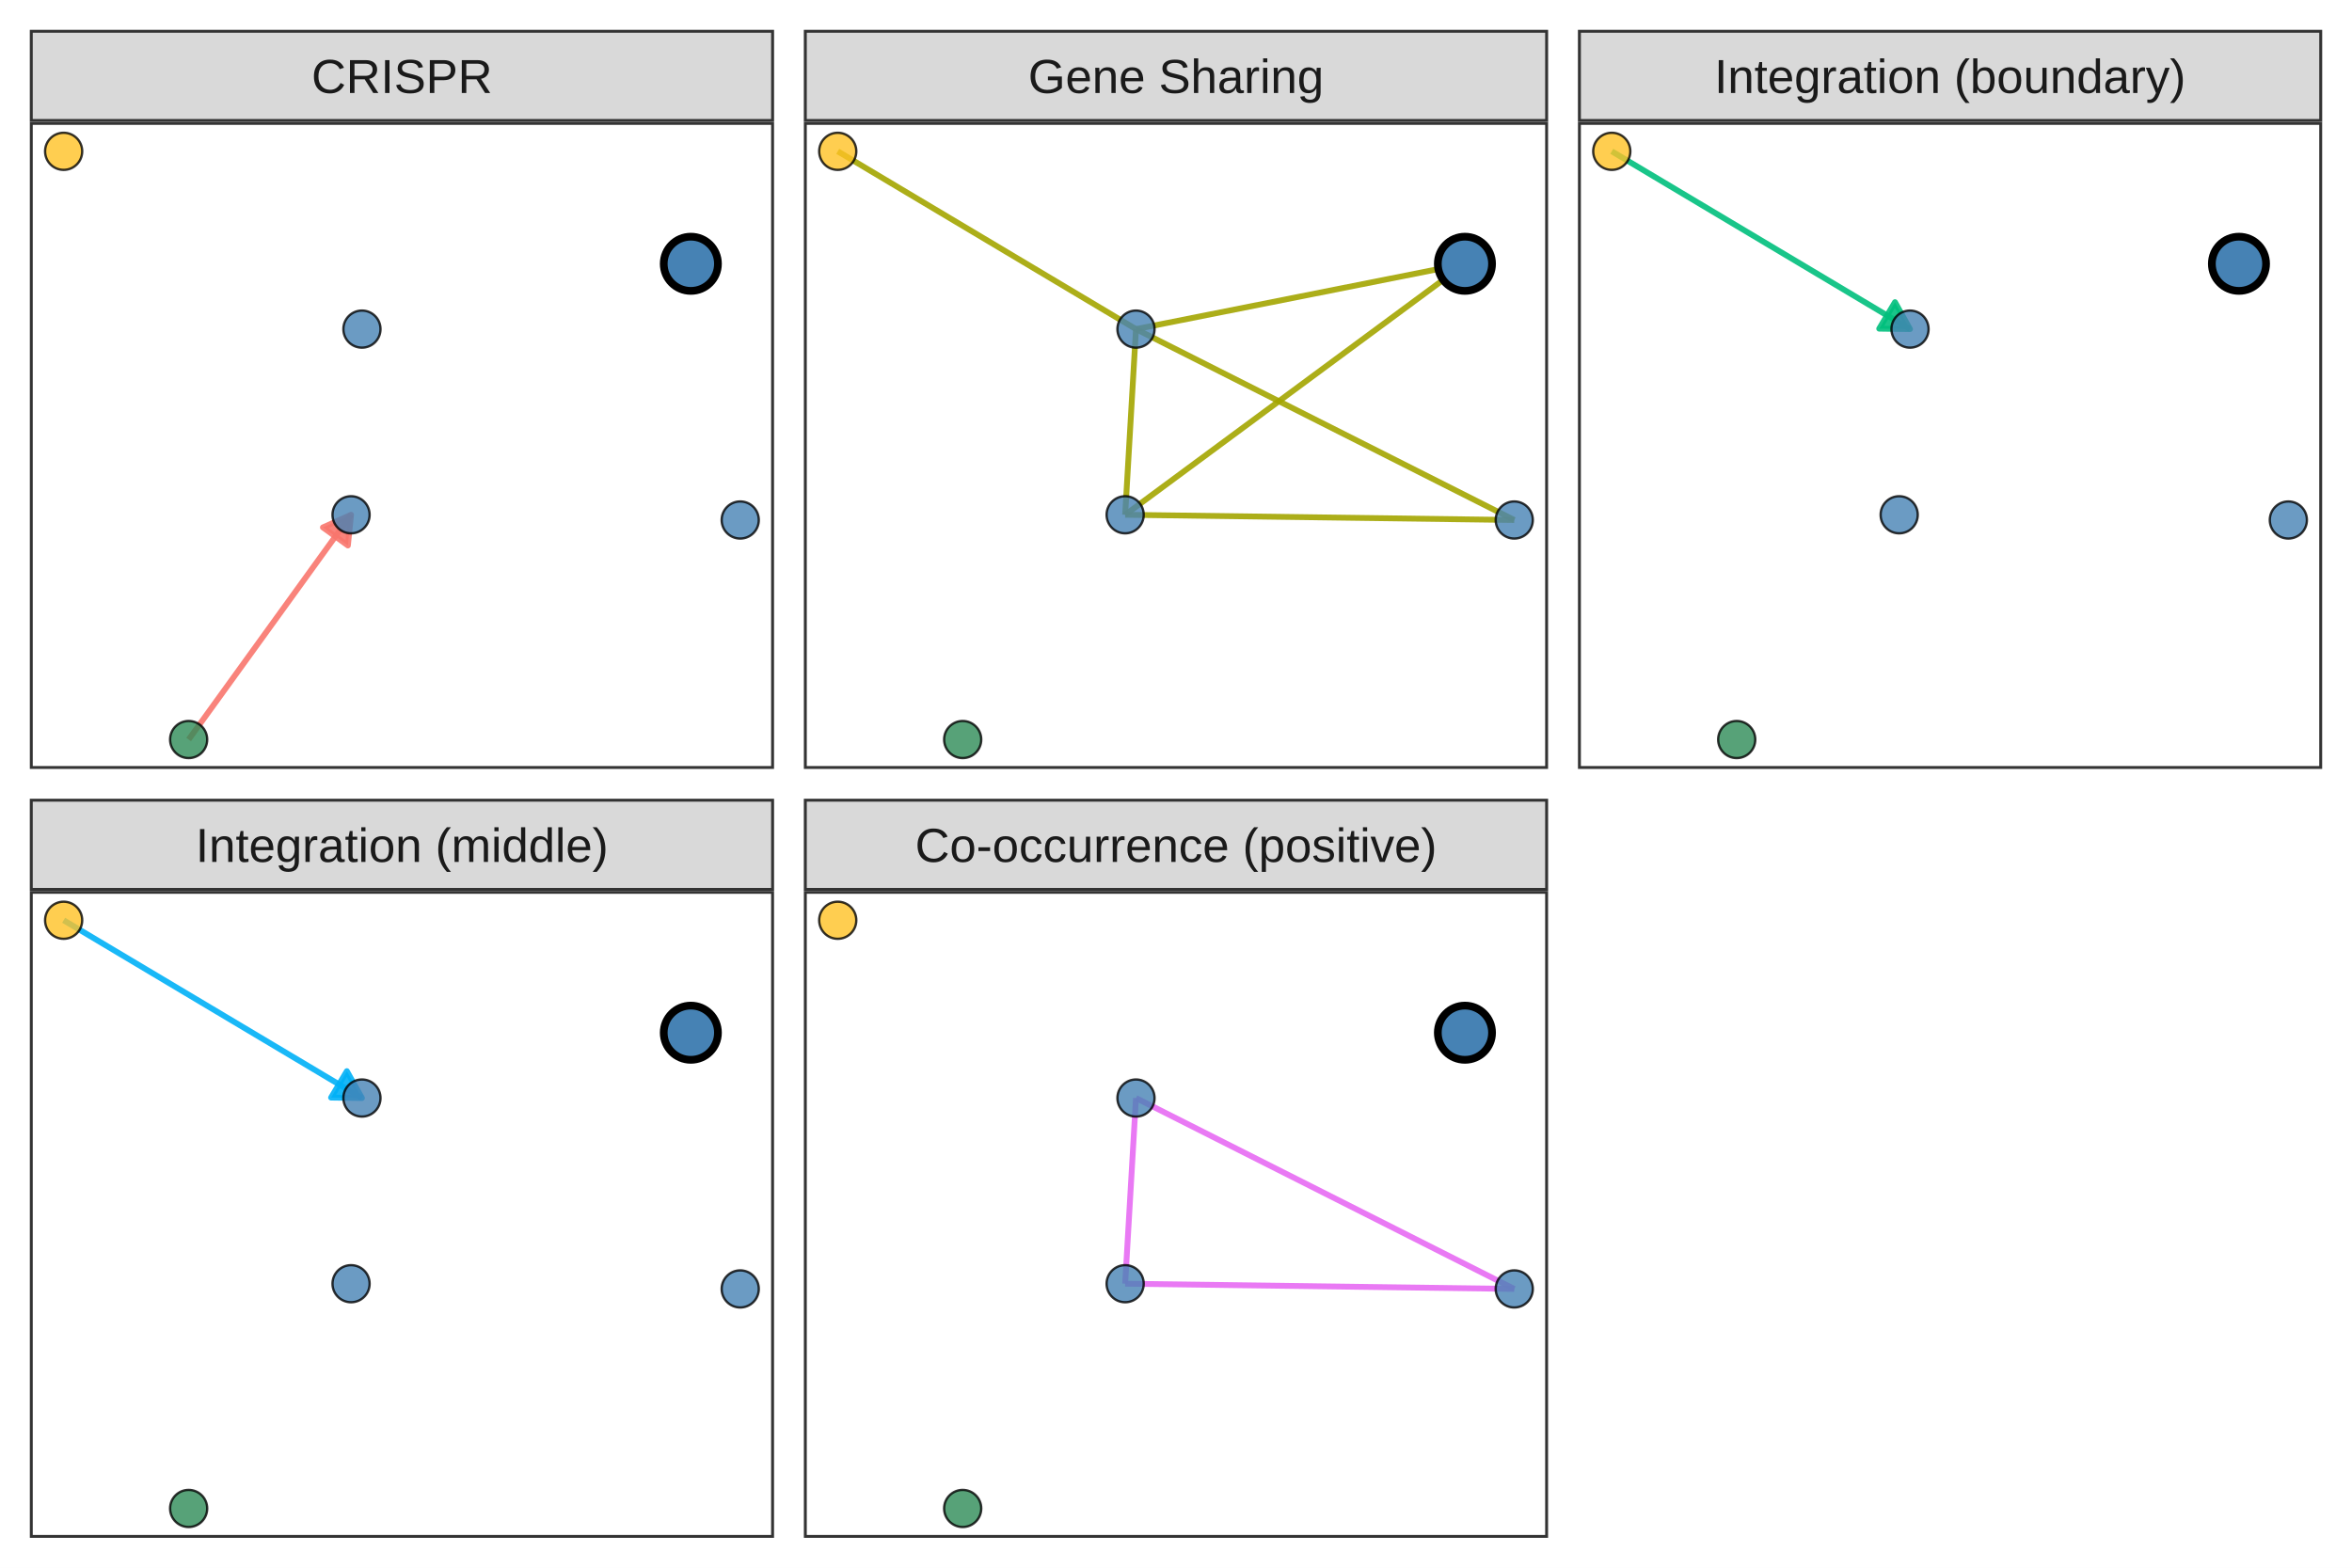
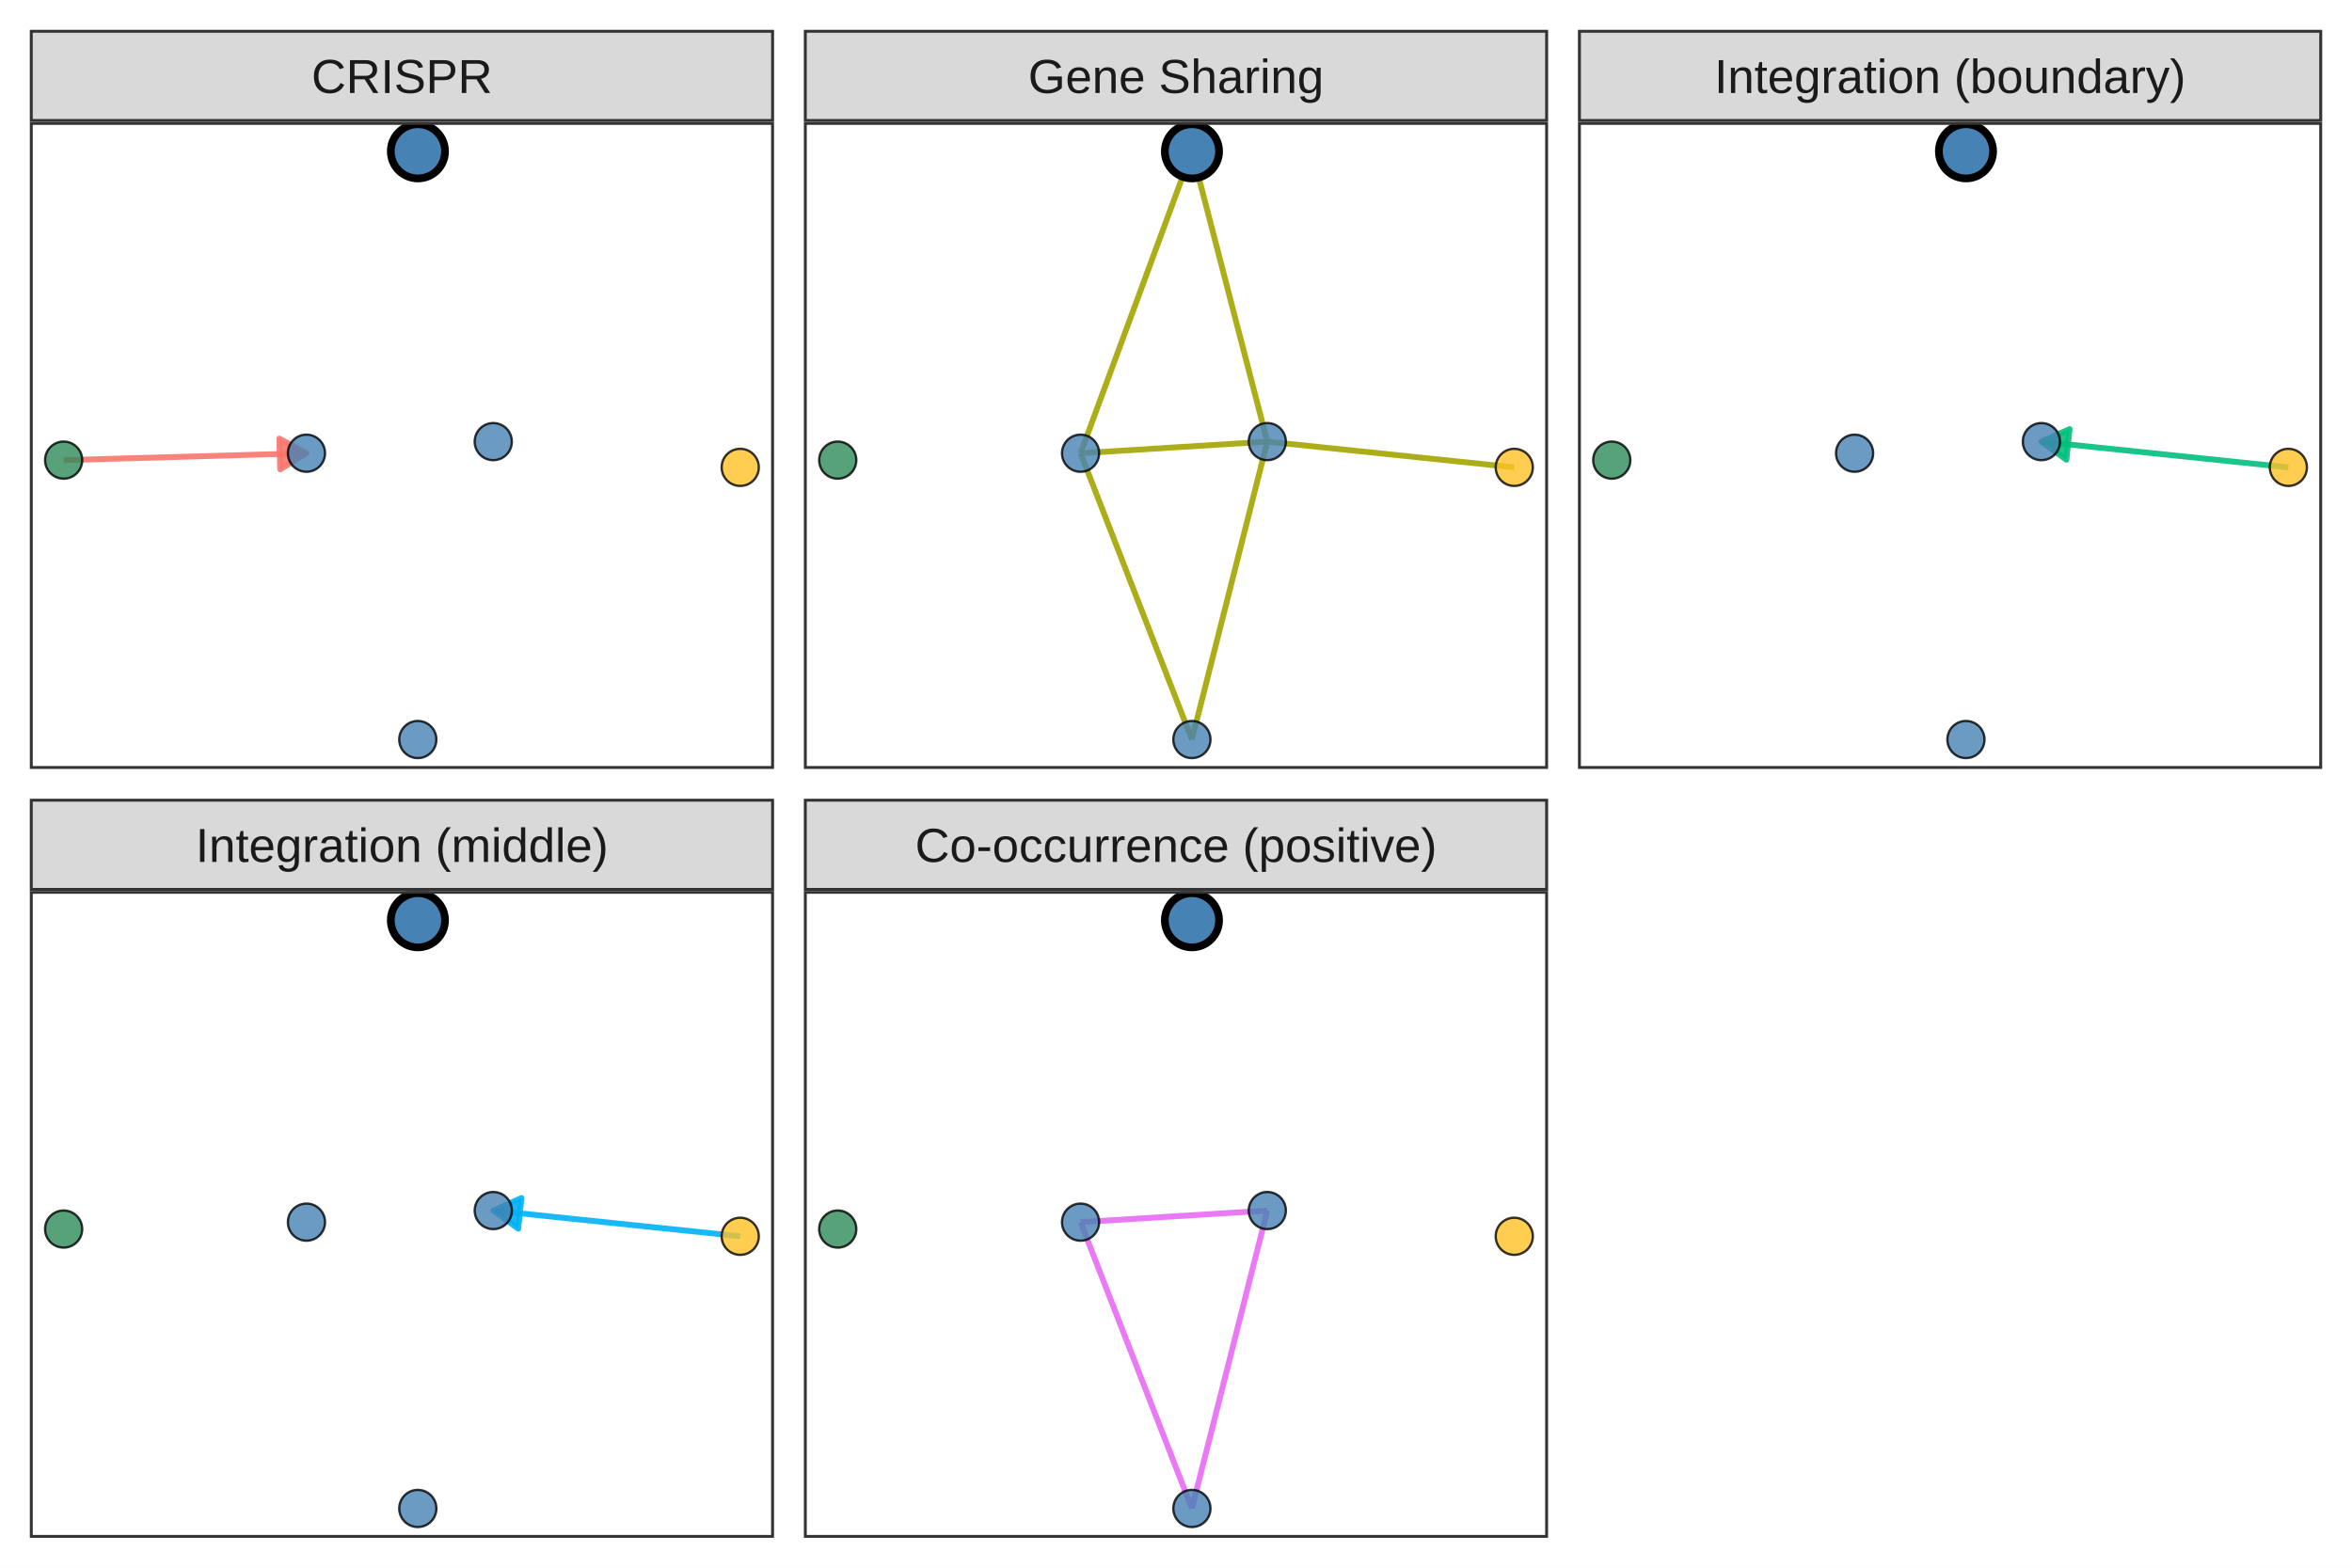
<svg xmlns="http://www.w3.org/2000/svg" width="432.00pt" height="288.00pt" viewBox="0 0 432.00 288.00">
  <g class="svglite">
    <defs>
      <style type="text/css">
    .svglite line, .svglite polyline, .svglite polygon, .svglite path, .svglite rect, .svglite circle {
      fill: none;
      stroke: #000000;
      stroke-linecap: round;
      stroke-linejoin: round;
      stroke-miterlimit: 10.00;
    }
    .svglite text {
      white-space: pre;
    }
    .svglite g.glyphgroup path {
      fill: inherit;
      stroke: none;
    }
  </style>
    </defs>
    <rect width="100%" height="100%" style="stroke: none; fill: #FFFFFF;" />
    <defs>
      <clipPath id="cpMC4wMHw0MzIuMDB8MC4wMHwyODguMDA=">
        <rect x="0.00" y="0.00" width="432.00" height="288.00" />
      </clipPath>
    </defs>
    <g clip-path="url(#cpMC4wMHw0MzIuMDB8MC4wMHwyODguMDA=)">
      <rect x="0" y="0.00" width="432.00" height="288.00" style="stroke-width: 1.07; stroke: #FFFFFF; fill: #FFFFFF;" />
    </g>
    <defs>
      <clipPath id="cpNS40OHwxNDIuMTd8MjIuNDB8MTQxLjI2">
        <rect x="5.48" y="22.40" width="136.69" height="118.86" />
      </clipPath>
    </defs>
    <g clip-path="url(#cpNS40OHwxNDIuMTd8MjIuNDB8MTQxLjI2)">
      <rect x="5.48" y="22.40" width="136.69" height="118.86" style="stroke-width: 1.07; stroke: none; fill: #FFFFFF;" />
-       <line x1="34.65" y1="135.86" x2="64.48" y2="94.57" style="stroke-width: 1.07; stroke: #F8766D; stroke-opacity: 0.90; stroke-linecap: butt;" />
-       <polygon points="63.90,100.21 64.48,94.57 59.31,96.89 " style="stroke-width: 1.07; stroke: #F8766D; stroke-opacity: 0.90; stroke-linecap: butt; fill: #F8766D; fill-opacity: 0.90;" />
-       <circle cx="34.65" cy="135.86" r="3.41" style="stroke-width: 0.43; stroke: #000000; stroke-opacity: 0.80; fill: #2E8B57; fill-opacity: 0.80;" />
-       <circle cx="11.69" cy="27.80" r="3.41" style="stroke-width: 0.43; stroke: #000000; stroke-opacity: 0.80; fill: #FFC125; fill-opacity: 0.80;" />
-       <circle cx="66.48" cy="60.46" r="3.41" style="stroke-width: 0.43; stroke: #000000; stroke-opacity: 0.80; fill: #4682B4; fill-opacity: 0.80;" />
-       <circle cx="135.96" cy="95.53" r="3.41" style="stroke-width: 0.43; stroke: #000000; stroke-opacity: 0.80; fill: #4682B4; fill-opacity: 0.80;" />
-       <circle cx="126.89" cy="48.46" r="4.98" style="stroke-width: 1.42; fill: #4682B4;" />
-       <circle cx="64.48" cy="94.57" r="3.41" style="stroke-width: 0.43; stroke: #000000; stroke-opacity: 0.80; fill: #4682B4; fill-opacity: 0.80;" />
+       <line x1="11.69" y1="84.53" x2="56.29" y2="83.26" style="stroke-width: 1.07; stroke: #F8766D; stroke-opacity: 0.90; stroke-linecap: butt;" />
+       <polygon points="51.47,86.23 56.29,83.26 51.30,80.57 " style="stroke-width: 1.07; stroke: #F8766D; stroke-opacity: 0.90; stroke-linecap: butt; fill: #F8766D; fill-opacity: 0.90;" />
+       <circle cx="11.69" cy="84.53" r="3.41" style="stroke-width: 0.43; stroke: #000000; stroke-opacity: 0.80; fill: #2E8B57; fill-opacity: 0.80;" />
+       <circle cx="135.96" cy="85.86" r="3.41" style="stroke-width: 0.43; stroke: #000000; stroke-opacity: 0.80; fill: #FFC125; fill-opacity: 0.80;" />
+       <circle cx="90.60" cy="81.13" r="3.41" style="stroke-width: 0.43; stroke: #000000; stroke-opacity: 0.80; fill: #4682B4; fill-opacity: 0.80;" />
+       <circle cx="76.74" cy="135.86" r="3.41" style="stroke-width: 0.43; stroke: #000000; stroke-opacity: 0.80; fill: #4682B4; fill-opacity: 0.80;" />
+       <circle cx="76.76" cy="27.80" r="4.98" style="stroke-width: 1.42; fill: #4682B4;" />
+       <circle cx="56.29" cy="83.26" r="3.41" style="stroke-width: 0.43; stroke: #000000; stroke-opacity: 0.80; fill: #4682B4; fill-opacity: 0.80;" />
      <rect x="5.48" y="22.40" width="136.69" height="118.86" style="stroke-width: 1.07; stroke: #333333;" />
    </g>
    <g clip-path="url(#cpMC4wMHw0MzIuMDB8MC4wMHwyODguMDA=)">
</g>
    <defs>
      <clipPath id="cpNS40OHwxNDIuMTd8MTYzLjY2fDI4Mi41Mg==">
        <rect x="5.48" y="163.66" width="136.69" height="118.86" />
      </clipPath>
    </defs>
    <g clip-path="url(#cpNS40OHwxNDIuMTd8MTYzLjY2fDI4Mi41Mg==)">
      <rect x="5.48" y="163.66" width="136.69" height="118.86" style="stroke-width: 1.07; stroke: none; fill: #FFFFFF;" />
-       <line x1="11.69" y1="169.06" x2="66.48" y2="201.72" style="stroke-width: 1.07; stroke: #00B0F6; stroke-opacity: 0.90; stroke-linecap: butt;" />
-       <polygon points="60.81,201.64 66.48,201.72 63.71,196.78 " style="stroke-width: 1.07; stroke: #00B0F6; stroke-opacity: 0.90; stroke-linecap: butt; fill: #00B0F6; fill-opacity: 0.90;" />
-       <circle cx="34.65" cy="277.12" r="3.41" style="stroke-width: 0.43; stroke: #000000; stroke-opacity: 0.80; fill: #2E8B57; fill-opacity: 0.80;" />
-       <circle cx="11.69" cy="169.06" r="3.41" style="stroke-width: 0.43; stroke: #000000; stroke-opacity: 0.80; fill: #FFC125; fill-opacity: 0.80;" />
-       <circle cx="66.48" cy="201.72" r="3.41" style="stroke-width: 0.43; stroke: #000000; stroke-opacity: 0.80; fill: #4682B4; fill-opacity: 0.80;" />
-       <circle cx="135.96" cy="236.79" r="3.41" style="stroke-width: 0.43; stroke: #000000; stroke-opacity: 0.80; fill: #4682B4; fill-opacity: 0.80;" />
-       <circle cx="126.89" cy="189.72" r="4.98" style="stroke-width: 1.42; fill: #4682B4;" />
-       <circle cx="64.48" cy="235.83" r="3.41" style="stroke-width: 0.43; stroke: #000000; stroke-opacity: 0.80; fill: #4682B4; fill-opacity: 0.80;" />
+       <line x1="135.96" y1="227.12" x2="90.60" y2="222.39" style="stroke-width: 1.07; stroke: #00B0F6; stroke-opacity: 0.90; stroke-linecap: butt;" />
+       <polygon points="95.78,220.08 90.60,222.39 95.19,225.72 " style="stroke-width: 1.07; stroke: #00B0F6; stroke-opacity: 0.90; stroke-linecap: butt; fill: #00B0F6; fill-opacity: 0.90;" />
+       <circle cx="11.69" cy="225.79" r="3.41" style="stroke-width: 0.43; stroke: #000000; stroke-opacity: 0.80; fill: #2E8B57; fill-opacity: 0.80;" />
+       <circle cx="135.96" cy="227.12" r="3.41" style="stroke-width: 0.43; stroke: #000000; stroke-opacity: 0.80; fill: #FFC125; fill-opacity: 0.80;" />
+       <circle cx="90.60" cy="222.39" r="3.41" style="stroke-width: 0.43; stroke: #000000; stroke-opacity: 0.80; fill: #4682B4; fill-opacity: 0.80;" />
+       <circle cx="76.74" cy="277.12" r="3.41" style="stroke-width: 0.43; stroke: #000000; stroke-opacity: 0.80; fill: #4682B4; fill-opacity: 0.80;" />
+       <circle cx="76.76" cy="169.06" r="4.98" style="stroke-width: 1.42; fill: #4682B4;" />
+       <circle cx="56.29" cy="224.52" r="3.41" style="stroke-width: 0.43; stroke: #000000; stroke-opacity: 0.80; fill: #4682B4; fill-opacity: 0.80;" />
      <rect x="5.48" y="163.66" width="136.69" height="118.86" style="stroke-width: 1.07; stroke: #333333;" />
    </g>
    <g clip-path="url(#cpMC4wMHw0MzIuMDB8MC4wMHwyODguMDA=)">
</g>
    <defs>
      <clipPath id="cpMTQ3LjY1fDI4NC4zNXwyMi40MHwxNDEuMjY=">
        <rect x="147.65" y="22.40" width="136.69" height="118.86" />
      </clipPath>
    </defs>
    <g clip-path="url(#cpMTQ3LjY1fDI4NC4zNXwyMi40MHwxNDEuMjY=)">
      <rect x="147.65" y="22.40" width="136.69" height="118.86" style="stroke-width: 1.07; stroke: none; fill: #FFFFFF;" />
-       <line x1="153.87" y1="27.80" x2="208.65" y2="60.46" style="stroke-width: 1.07; stroke: #A3A500; stroke-opacity: 0.90; stroke-linecap: butt;" />
-       <line x1="208.65" y1="60.46" x2="278.13" y2="95.53" style="stroke-width: 1.07; stroke: #A3A500; stroke-opacity: 0.90; stroke-linecap: butt;" />
-       <line x1="208.65" y1="60.46" x2="206.66" y2="94.57" style="stroke-width: 1.07; stroke: #A3A500; stroke-opacity: 0.90; stroke-linecap: butt;" />
-       <line x1="278.13" y1="95.53" x2="206.66" y2="94.57" style="stroke-width: 1.07; stroke: #A3A500; stroke-opacity: 0.90; stroke-linecap: butt;" />
-       <line x1="269.07" y1="48.46" x2="208.65" y2="60.46" style="stroke-width: 1.07; stroke: #A3A500; stroke-opacity: 0.90; stroke-linecap: butt;" />
-       <line x1="269.07" y1="48.46" x2="206.66" y2="94.57" style="stroke-width: 1.07; stroke: #A3A500; stroke-opacity: 0.90; stroke-linecap: butt;" />
-       <circle cx="176.82" cy="135.86" r="3.41" style="stroke-width: 0.43; stroke: #000000; stroke-opacity: 0.80; fill: #2E8B57; fill-opacity: 0.80;" />
-       <circle cx="153.87" cy="27.80" r="3.41" style="stroke-width: 0.43; stroke: #000000; stroke-opacity: 0.80; fill: #FFC125; fill-opacity: 0.80;" />
-       <circle cx="208.65" cy="60.46" r="3.41" style="stroke-width: 0.43; stroke: #000000; stroke-opacity: 0.80; fill: #4682B4; fill-opacity: 0.80;" />
-       <circle cx="278.13" cy="95.53" r="3.41" style="stroke-width: 0.43; stroke: #000000; stroke-opacity: 0.80; fill: #4682B4; fill-opacity: 0.80;" />
-       <circle cx="269.07" cy="48.46" r="4.98" style="stroke-width: 1.42; fill: #4682B4;" />
-       <circle cx="206.66" cy="94.57" r="3.41" style="stroke-width: 0.43; stroke: #000000; stroke-opacity: 0.80; fill: #4682B4; fill-opacity: 0.80;" />
+       <line x1="278.13" y1="85.86" x2="232.77" y2="81.13" style="stroke-width: 1.07; stroke: #A3A500; stroke-opacity: 0.90; stroke-linecap: butt;" />
+       <line x1="232.77" y1="81.13" x2="218.92" y2="135.86" style="stroke-width: 1.07; stroke: #A3A500; stroke-opacity: 0.90; stroke-linecap: butt;" />
+       <line x1="232.77" y1="81.13" x2="198.47" y2="83.26" style="stroke-width: 1.07; stroke: #A3A500; stroke-opacity: 0.90; stroke-linecap: butt;" />
+       <line x1="218.92" y1="135.86" x2="198.47" y2="83.26" style="stroke-width: 1.07; stroke: #A3A500; stroke-opacity: 0.90; stroke-linecap: butt;" />
+       <line x1="218.93" y1="27.80" x2="232.77" y2="81.13" style="stroke-width: 1.07; stroke: #A3A500; stroke-opacity: 0.90; stroke-linecap: butt;" />
+       <line x1="218.93" y1="27.80" x2="198.47" y2="83.26" style="stroke-width: 1.07; stroke: #A3A500; stroke-opacity: 0.90; stroke-linecap: butt;" />
+       <circle cx="153.87" cy="84.53" r="3.41" style="stroke-width: 0.43; stroke: #000000; stroke-opacity: 0.80; fill: #2E8B57; fill-opacity: 0.80;" />
+       <circle cx="278.13" cy="85.86" r="3.41" style="stroke-width: 0.43; stroke: #000000; stroke-opacity: 0.80; fill: #FFC125; fill-opacity: 0.80;" />
+       <circle cx="232.77" cy="81.13" r="3.41" style="stroke-width: 0.43; stroke: #000000; stroke-opacity: 0.80; fill: #4682B4; fill-opacity: 0.80;" />
+       <circle cx="218.92" cy="135.86" r="3.41" style="stroke-width: 0.43; stroke: #000000; stroke-opacity: 0.80; fill: #4682B4; fill-opacity: 0.80;" />
+       <circle cx="218.93" cy="27.80" r="4.98" style="stroke-width: 1.42; fill: #4682B4;" />
+       <circle cx="198.47" cy="83.26" r="3.41" style="stroke-width: 0.43; stroke: #000000; stroke-opacity: 0.80; fill: #4682B4; fill-opacity: 0.80;" />
      <rect x="147.65" y="22.40" width="136.69" height="118.86" style="stroke-width: 1.07; stroke: #333333;" />
    </g>
    <g clip-path="url(#cpMC4wMHw0MzIuMDB8MC4wMHwyODguMDA=)">
</g>
    <defs>
      <clipPath id="cpMTQ3LjY1fDI4NC4zNXwxNjMuNjZ8MjgyLjUy">
        <rect x="147.65" y="163.66" width="136.69" height="118.86" />
      </clipPath>
    </defs>
    <g clip-path="url(#cpMTQ3LjY1fDI4NC4zNXwxNjMuNjZ8MjgyLjUy)">
      <rect x="147.65" y="163.66" width="136.69" height="118.86" style="stroke-width: 1.07; stroke: none; fill: #FFFFFF;" />
-       <line x1="208.65" y1="201.72" x2="278.13" y2="236.79" style="stroke-width: 1.07; stroke: #E76BF3; stroke-opacity: 0.90; stroke-linecap: butt;" />
-       <line x1="208.65" y1="201.72" x2="206.66" y2="235.83" style="stroke-width: 1.07; stroke: #E76BF3; stroke-opacity: 0.90; stroke-linecap: butt;" />
-       <line x1="278.13" y1="236.79" x2="206.66" y2="235.83" style="stroke-width: 1.07; stroke: #E76BF3; stroke-opacity: 0.90; stroke-linecap: butt;" />
-       <circle cx="176.82" cy="277.12" r="3.41" style="stroke-width: 0.43; stroke: #000000; stroke-opacity: 0.80; fill: #2E8B57; fill-opacity: 0.80;" />
-       <circle cx="153.87" cy="169.06" r="3.41" style="stroke-width: 0.43; stroke: #000000; stroke-opacity: 0.80; fill: #FFC125; fill-opacity: 0.80;" />
-       <circle cx="208.65" cy="201.72" r="3.41" style="stroke-width: 0.43; stroke: #000000; stroke-opacity: 0.80; fill: #4682B4; fill-opacity: 0.80;" />
-       <circle cx="278.13" cy="236.79" r="3.41" style="stroke-width: 0.43; stroke: #000000; stroke-opacity: 0.80; fill: #4682B4; fill-opacity: 0.80;" />
-       <circle cx="269.07" cy="189.72" r="4.98" style="stroke-width: 1.42; fill: #4682B4;" />
-       <circle cx="206.66" cy="235.83" r="3.41" style="stroke-width: 0.43; stroke: #000000; stroke-opacity: 0.80; fill: #4682B4; fill-opacity: 0.80;" />
+       <line x1="232.77" y1="222.39" x2="218.92" y2="277.12" style="stroke-width: 1.07; stroke: #E76BF3; stroke-opacity: 0.90; stroke-linecap: butt;" />
+       <line x1="232.77" y1="222.39" x2="198.47" y2="224.52" style="stroke-width: 1.07; stroke: #E76BF3; stroke-opacity: 0.90; stroke-linecap: butt;" />
+       <line x1="218.92" y1="277.12" x2="198.47" y2="224.52" style="stroke-width: 1.07; stroke: #E76BF3; stroke-opacity: 0.90; stroke-linecap: butt;" />
+       <circle cx="153.87" cy="225.79" r="3.41" style="stroke-width: 0.43; stroke: #000000; stroke-opacity: 0.80; fill: #2E8B57; fill-opacity: 0.80;" />
+       <circle cx="278.13" cy="227.12" r="3.41" style="stroke-width: 0.43; stroke: #000000; stroke-opacity: 0.80; fill: #FFC125; fill-opacity: 0.80;" />
+       <circle cx="232.77" cy="222.39" r="3.41" style="stroke-width: 0.43; stroke: #000000; stroke-opacity: 0.80; fill: #4682B4; fill-opacity: 0.80;" />
+       <circle cx="218.92" cy="277.12" r="3.41" style="stroke-width: 0.43; stroke: #000000; stroke-opacity: 0.80; fill: #4682B4; fill-opacity: 0.80;" />
+       <circle cx="218.93" cy="169.06" r="4.98" style="stroke-width: 1.42; fill: #4682B4;" />
+       <circle cx="198.47" cy="224.52" r="3.41" style="stroke-width: 0.43; stroke: #000000; stroke-opacity: 0.80; fill: #4682B4; fill-opacity: 0.80;" />
      <rect x="147.65" y="163.66" width="136.69" height="118.86" style="stroke-width: 1.07; stroke: #333333;" />
    </g>
    <g clip-path="url(#cpMC4wMHw0MzIuMDB8MC4wMHwyODguMDA=)">
</g>
    <defs>
      <clipPath id="cpMjg5LjgzfDQyNi41MnwyMi40MHwxNDEuMjY=">
        <rect x="289.83" y="22.40" width="136.69" height="118.86" />
      </clipPath>
    </defs>
    <g clip-path="url(#cpMjg5LjgzfDQyNi41MnwyMi40MHwxNDEuMjY=)">
      <rect x="289.83" y="22.40" width="136.69" height="118.86" style="stroke-width: 1.07; stroke: none; fill: #FFFFFF;" />
-       <line x1="296.04" y1="27.80" x2="350.82" y2="60.46" style="stroke-width: 1.07; stroke: #00BF7D; stroke-opacity: 0.90; stroke-linecap: butt;" />
-       <polygon points="345.16,60.38 350.82,60.46 348.06,55.51 " style="stroke-width: 1.07; stroke: #00BF7D; stroke-opacity: 0.90; stroke-linecap: butt; fill: #00BF7D; fill-opacity: 0.90;" />
-       <circle cx="318.99" cy="135.86" r="3.41" style="stroke-width: 0.43; stroke: #000000; stroke-opacity: 0.80; fill: #2E8B57; fill-opacity: 0.80;" />
-       <circle cx="296.04" cy="27.80" r="3.41" style="stroke-width: 0.43; stroke: #000000; stroke-opacity: 0.80; fill: #FFC125; fill-opacity: 0.80;" />
-       <circle cx="350.82" cy="60.46" r="3.41" style="stroke-width: 0.43; stroke: #000000; stroke-opacity: 0.80; fill: #4682B4; fill-opacity: 0.80;" />
-       <circle cx="420.31" cy="95.53" r="3.41" style="stroke-width: 0.43; stroke: #000000; stroke-opacity: 0.80; fill: #4682B4; fill-opacity: 0.80;" />
-       <circle cx="411.24" cy="48.46" r="4.98" style="stroke-width: 1.42; fill: #4682B4;" />
-       <circle cx="348.83" cy="94.57" r="3.41" style="stroke-width: 0.43; stroke: #000000; stroke-opacity: 0.80; fill: #4682B4; fill-opacity: 0.80;" />
+       <line x1="420.31" y1="85.86" x2="374.95" y2="81.13" style="stroke-width: 1.07; stroke: #00BF7D; stroke-opacity: 0.90; stroke-linecap: butt;" />
+       <polygon points="380.13,78.82 374.95,81.13 379.54,84.46 " style="stroke-width: 1.07; stroke: #00BF7D; stroke-opacity: 0.90; stroke-linecap: butt; fill: #00BF7D; fill-opacity: 0.90;" />
+       <circle cx="296.04" cy="84.53" r="3.41" style="stroke-width: 0.43; stroke: #000000; stroke-opacity: 0.80; fill: #2E8B57; fill-opacity: 0.80;" />
+       <circle cx="420.31" cy="85.86" r="3.41" style="stroke-width: 0.43; stroke: #000000; stroke-opacity: 0.80; fill: #FFC125; fill-opacity: 0.80;" />
+       <circle cx="374.95" cy="81.13" r="3.41" style="stroke-width: 0.43; stroke: #000000; stroke-opacity: 0.80; fill: #4682B4; fill-opacity: 0.80;" />
+       <circle cx="361.09" cy="135.86" r="3.41" style="stroke-width: 0.43; stroke: #000000; stroke-opacity: 0.80; fill: #4682B4; fill-opacity: 0.80;" />
+       <circle cx="361.10" cy="27.80" r="4.98" style="stroke-width: 1.42; fill: #4682B4;" />
+       <circle cx="340.64" cy="83.26" r="3.41" style="stroke-width: 0.43; stroke: #000000; stroke-opacity: 0.80; fill: #4682B4; fill-opacity: 0.80;" />
      <rect x="289.83" y="22.40" width="136.69" height="118.86" style="stroke-width: 1.07; stroke: #333333;" />
    </g>
    <g clip-path="url(#cpMC4wMHw0MzIuMDB8MC4wMHwyODguMDA=)">
</g>
    <defs>
      <clipPath id="cpNS40OHwxNDIuMTd8MTQ2Ljc0fDE2My42Ng==">
        <rect x="5.48" y="146.74" width="136.69" height="16.92" />
      </clipPath>
    </defs>
    <g clip-path="url(#cpNS40OHwxNDIuMTd8MTQ2Ljc0fDE2My42Ng==)">
      <rect x="5.48" y="146.74" width="136.69" height="16.92" style="stroke-width: 1.07; stroke: #333333; fill: #D9D9D9;" />
      <text x="73.83" y="158.35" text-anchor="middle" style="font-size: 8.80px;fill: #1A1A1A; font-family: &quot;Arial&quot;;" textLength="75.72px" lengthAdjust="spacingAndGlyphs">Integration (middle)</text>
    </g>
    <g clip-path="url(#cpMC4wMHw0MzIuMDB8MC4wMHwyODguMDA=)">
</g>
    <defs>
      <clipPath id="cpMTQ3LjY1fDI4NC4zNXwxNDYuNzR8MTYzLjY2">
        <rect x="147.65" y="146.74" width="136.69" height="16.92" />
      </clipPath>
    </defs>
    <g clip-path="url(#cpMTQ3LjY1fDI4NC4zNXwxNDYuNzR8MTYzLjY2)">
      <rect x="147.65" y="146.74" width="136.69" height="16.92" style="stroke-width: 1.07; stroke: #333333; fill: #D9D9D9;" />
      <text x="216.00" y="158.35" text-anchor="middle" style="font-size: 8.80px;fill: #1A1A1A; font-family: &quot;Arial&quot;;" textLength="95.80px" lengthAdjust="spacingAndGlyphs">Co-occurrence (positive)</text>
    </g>
    <g clip-path="url(#cpMC4wMHw0MzIuMDB8MC4wMHwyODguMDA=)">
</g>
    <defs>
      <clipPath id="cpNS40OHwxNDIuMTd8NS40OHwyMi40MA==">
        <rect x="5.48" y="5.48" width="136.69" height="16.92" />
      </clipPath>
    </defs>
    <g clip-path="url(#cpNS40OHwxNDIuMTd8NS40OHwyMi40MA==)">
      <rect x="5.48" y="5.48" width="136.69" height="16.92" style="stroke-width: 1.07; stroke: #333333; fill: #D9D9D9;" />
      <text x="73.83" y="17.09" text-anchor="middle" style="font-size: 8.80px;fill: #1A1A1A; font-family: &quot;Arial&quot;;" textLength="33.27px" lengthAdjust="spacingAndGlyphs">CRISPR</text>
    </g>
    <g clip-path="url(#cpMC4wMHw0MzIuMDB8MC4wMHwyODguMDA=)">
</g>
    <defs>
      <clipPath id="cpMTQ3LjY1fDI4NC4zNXw1LjQ4fDIyLjQw">
        <rect x="147.65" y="5.48" width="136.69" height="16.92" />
      </clipPath>
    </defs>
    <g clip-path="url(#cpMTQ3LjY1fDI4NC4zNXw1LjQ4fDIyLjQw)">
      <rect x="147.65" y="5.48" width="136.69" height="16.92" style="stroke-width: 1.07; stroke: #333333; fill: #D9D9D9;" />
      <text x="216.00" y="17.09" text-anchor="middle" style="font-size: 8.80px;fill: #1A1A1A; font-family: &quot;Arial&quot;;" textLength="54.27px" lengthAdjust="spacingAndGlyphs">Gene Sharing</text>
    </g>
    <g clip-path="url(#cpMC4wMHw0MzIuMDB8MC4wMHwyODguMDA=)">
</g>
    <defs>
      <clipPath id="cpMjg5LjgzfDQyNi41Mnw1LjQ4fDIyLjQw">
        <rect x="289.83" y="5.48" width="136.69" height="16.92" />
      </clipPath>
    </defs>
    <g clip-path="url(#cpMjg5LjgzfDQyNi41Mnw1LjQ4fDIyLjQw)">
      <rect x="289.83" y="5.48" width="136.69" height="16.92" style="stroke-width: 1.07; stroke: #333333; fill: #D9D9D9;" />
      <text x="358.17" y="17.09" text-anchor="middle" style="font-size: 8.80px;fill: #1A1A1A; font-family: &quot;Arial&quot;;" textLength="86.48px" lengthAdjust="spacingAndGlyphs">Integration (boundary)</text>
    </g>
    <g clip-path="url(#cpMC4wMHw0MzIuMDB8MC4wMHwyODguMDA=)">
</g>
  </g>
</svg>
